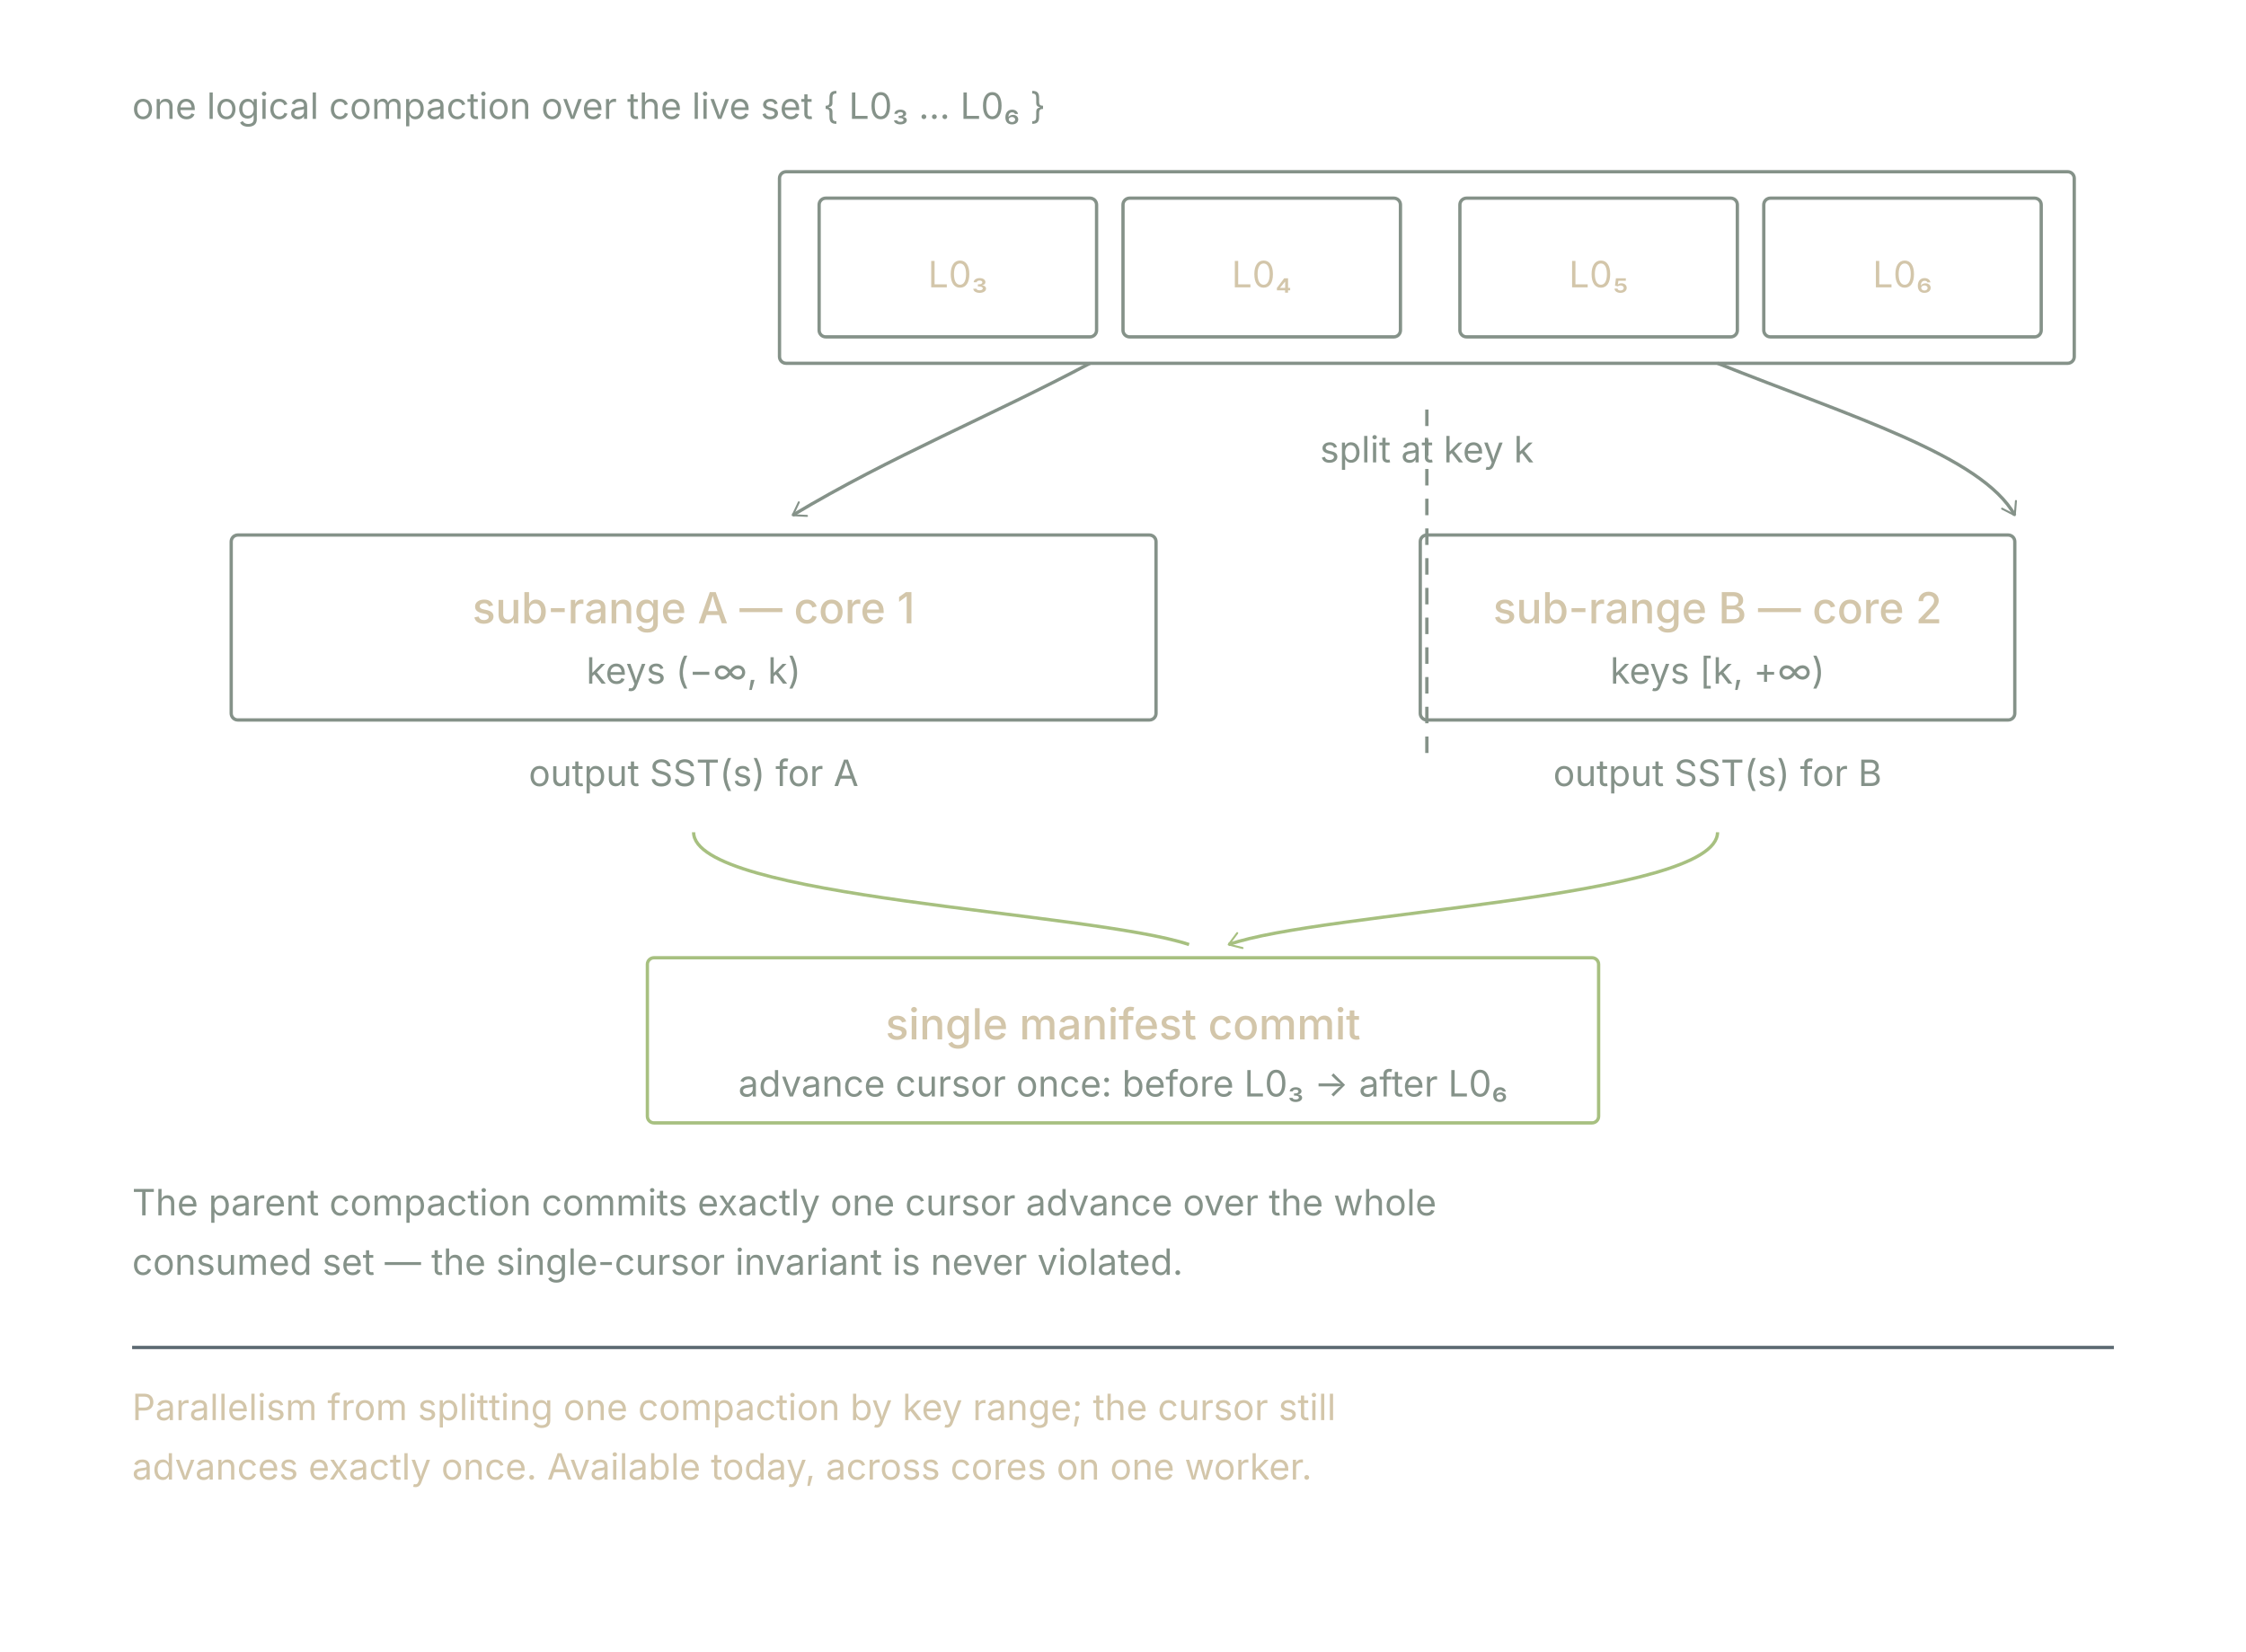
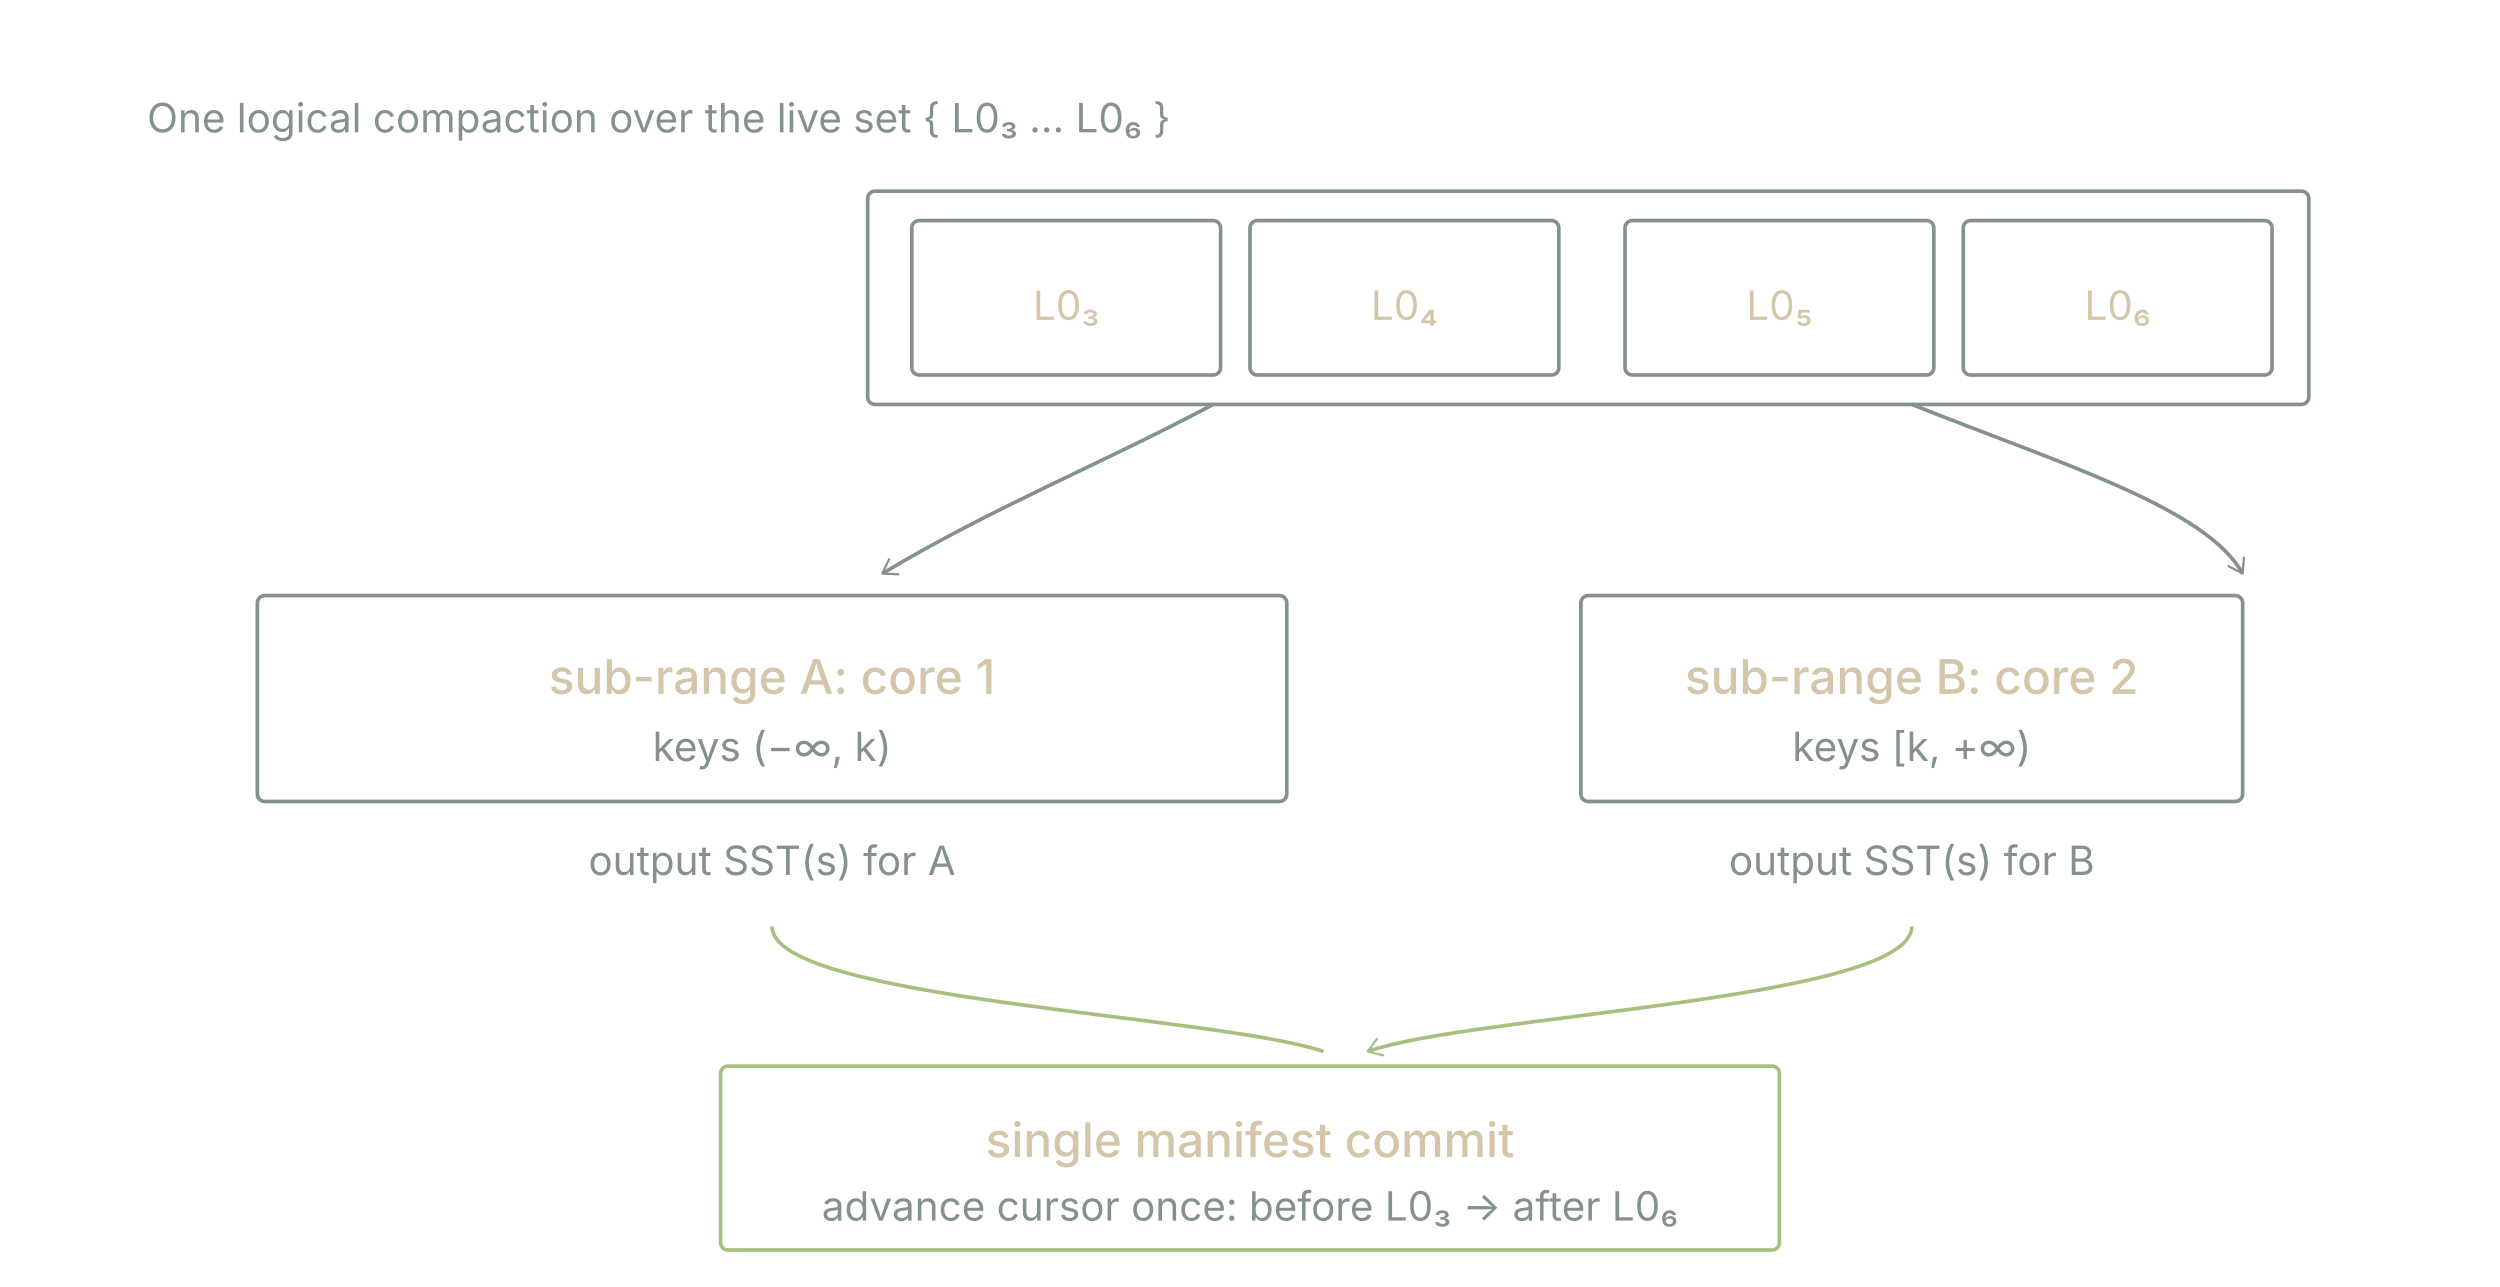
- <svg xmlns="http://www.w3.org/2000/svg" width="100%" viewBox="0 0 680 500" role="img">
+ <svg xmlns="http://www.w3.org/2000/svg" width="100%" viewBox="0 0 680 350" role="img">
  <defs>
    <marker id="arrow" viewBox="0 0 10 10" refX="8" refY="5" markerWidth="6" markerHeight="6" orient="auto-start-reverse">
      <path d="M2 1L8 5L2 9" fill="none" stroke="context-stroke" stroke-width="1" stroke-linecap="round" stroke-linejoin="round" />
    </marker>
    <marker id="arrow-green" viewBox="0 0 10 10" refX="8" refY="5" markerWidth="6" markerHeight="6" orient="auto-start-reverse">
      <path d="M2 1L8 5L2 9" fill="none" stroke="#A7C080" stroke-width="1" stroke-linecap="round" stroke-linejoin="round" />
    </marker>
    <style>
.t { fill: #D3C6AA; font-family: "Anthropic Sans", -apple-system, "system-ui", "Segoe UI", sans-serif; }
.td { fill: #859289; font-family: "Anthropic Sans", -apple-system, "system-ui", "Segoe UI", sans-serif; }
.tg { fill: #A7C080; font-family: "Anthropic Sans", -apple-system, "system-ui", "Segoe UI", sans-serif; }
.th { font-size: 13px; font-weight: 500; }
.ts { font-size: 11px; }
.mono { font-family: "Anthropic Sans", -apple-system, "system-ui", "Segoe UI", sans-serif; }
.live { fill: none; stroke: #859289; stroke-width: 1; }
.box { fill: none; stroke: #859289; stroke-width: 1; }
.commit { fill: none; stroke: #A7C080; stroke-width: 1; }
.line { stroke: #859289; stroke-width: 1; fill: none; }
.line-dim { stroke: #5C6A72; stroke-width: 1; fill: none; }
.line-green { stroke: #A7C080; stroke-width: 1; fill: none; }
.split { stroke: #859289; stroke-width: 1; stroke-dasharray: 5 4; fill: none; }
</style>
  </defs>
-   <text x="40" y="36" class="td ts">one logical compaction over the live set { L0₃ … L0₆ }</text>
+   <text x="40" y="36" class="td ts">One logical compaction over the live set { L0₃ … L0₆ }</text>
  <rect x="236" y="52" width="392" height="58" rx="2" fill="none" stroke="#859289" stroke-width="1" stroke-dasharray="0" />
  <rect x="248" y="60" width="84" height="42" rx="2" class="live" />
  <text x="290" y="83" text-anchor="middle" dominant-baseline="central" class="t mono ts">L0₃</text>
  <rect x="340" y="60" width="84" height="42" rx="2" class="live" />
  <text x="382" y="83" text-anchor="middle" dominant-baseline="central" class="t mono ts">L0₄</text>
  <rect x="442" y="60" width="84" height="42" rx="2" class="live" />
  <text x="484" y="83" text-anchor="middle" dominant-baseline="central" class="t mono ts">L0₅</text>
  <rect x="534" y="60" width="84" height="42" rx="2" class="live" />
  <text x="576" y="83" text-anchor="middle" dominant-baseline="central" class="t mono ts">L0₆</text>
-   <line x1="432" y1="124" x2="432" y2="232" class="split" />
-   <text x="432" y="140" text-anchor="middle" class="td mono ts">split at key k</text>
  <path d="M330 110 C 300 126, 270 138, 240 156" class="line" marker-end="url(#arrow)" />
  <rect x="70" y="162" width="280" height="56" rx="2" class="box" />
-   <text x="210" y="184" text-anchor="middle" dominant-baseline="central" class="t th">sub-range A — core 1</text>
+   <text x="210" y="184" text-anchor="middle" dominant-baseline="central" class="t th">sub-range A: core 1</text>
  <text x="210" y="203" text-anchor="middle" dominant-baseline="central" class="td mono ts">keys (−∞, k)</text>
  <path d="M520 110 C 560 126, 600 138, 610 156" class="line" marker-end="url(#arrow)" />
  <rect x="430" y="162" width="180" height="56" rx="2" class="box" />
-   <text x="520" y="184" text-anchor="middle" dominant-baseline="central" class="t th">sub-range B — core 2</text>
+   <text x="520" y="184" text-anchor="middle" dominant-baseline="central" class="t th">sub-range B: core 2</text>
  <text x="520" y="203" text-anchor="middle" dominant-baseline="central" class="td mono ts">keys [k, +∞)</text>
  <text x="210" y="238" text-anchor="middle" class="td ts">output SST(s) for A</text>
  <text x="520" y="238" text-anchor="middle" class="td ts">output SST(s) for B</text>
  <path d="M210 252 C 210 272, 330 276, 360 286" class="line-green" />
  <path d="M520 252 C 520 272, 400 276, 372 286" class="line-green" marker-end="url(#arrow-green)" />
  <rect x="196" y="290" width="288" height="50" rx="2" class="commit" />
  <text x="340" y="310" text-anchor="middle" dominant-baseline="central" class="t th">single manifest commit</text>
  <text x="340" y="328" text-anchor="middle" dominant-baseline="central" class="td mono ts">advance cursor once: before L0₃ → after L0₆</text>
-   <text x="40" y="368" class="td ts">The parent compaction commits exactly one cursor advance over the whole</text>
-   <text x="40" y="386" class="td ts">consumed set — the single-cursor invariant is never violated.</text>
-   <line x1="40" y1="408" x2="640" y2="408" class="line-dim" />
-   <text x="40" y="430" class="t ts">Parallelism from splitting one compaction by key range; the cursor still</text>
-   <text x="40" y="448" class="t ts">advances exactly once. Available today, across cores on one worker.</text>
</svg>
